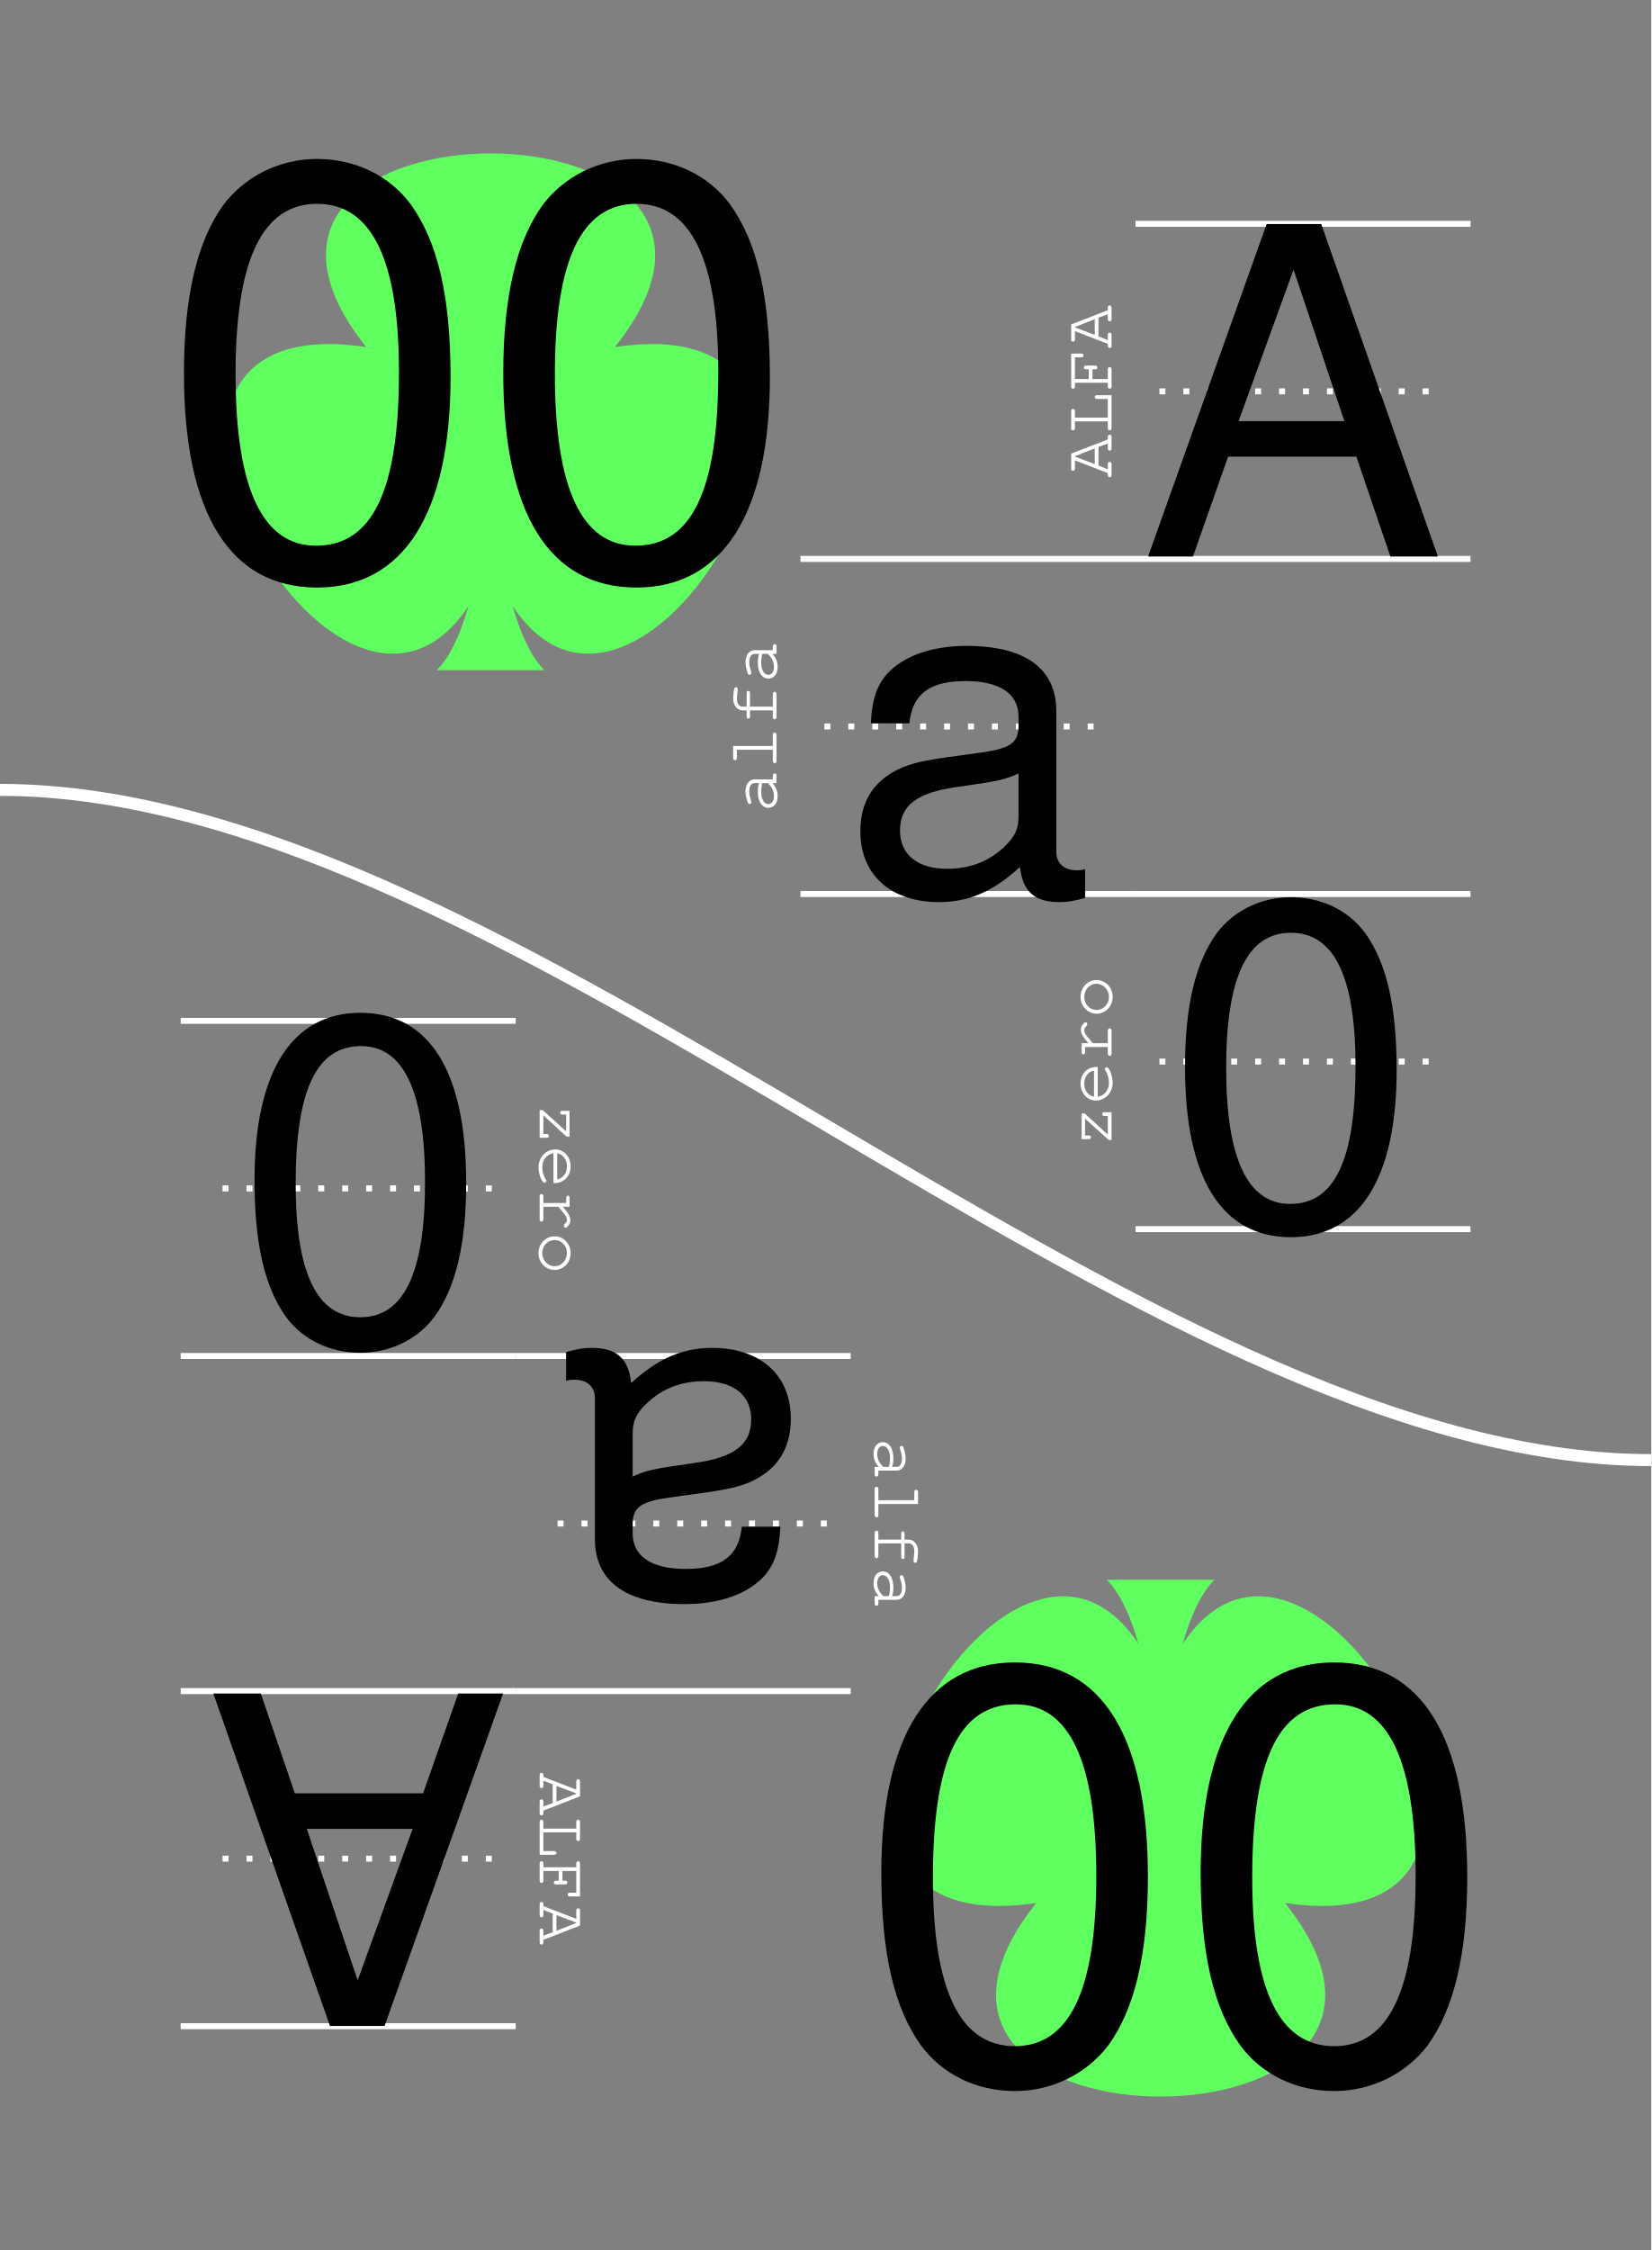
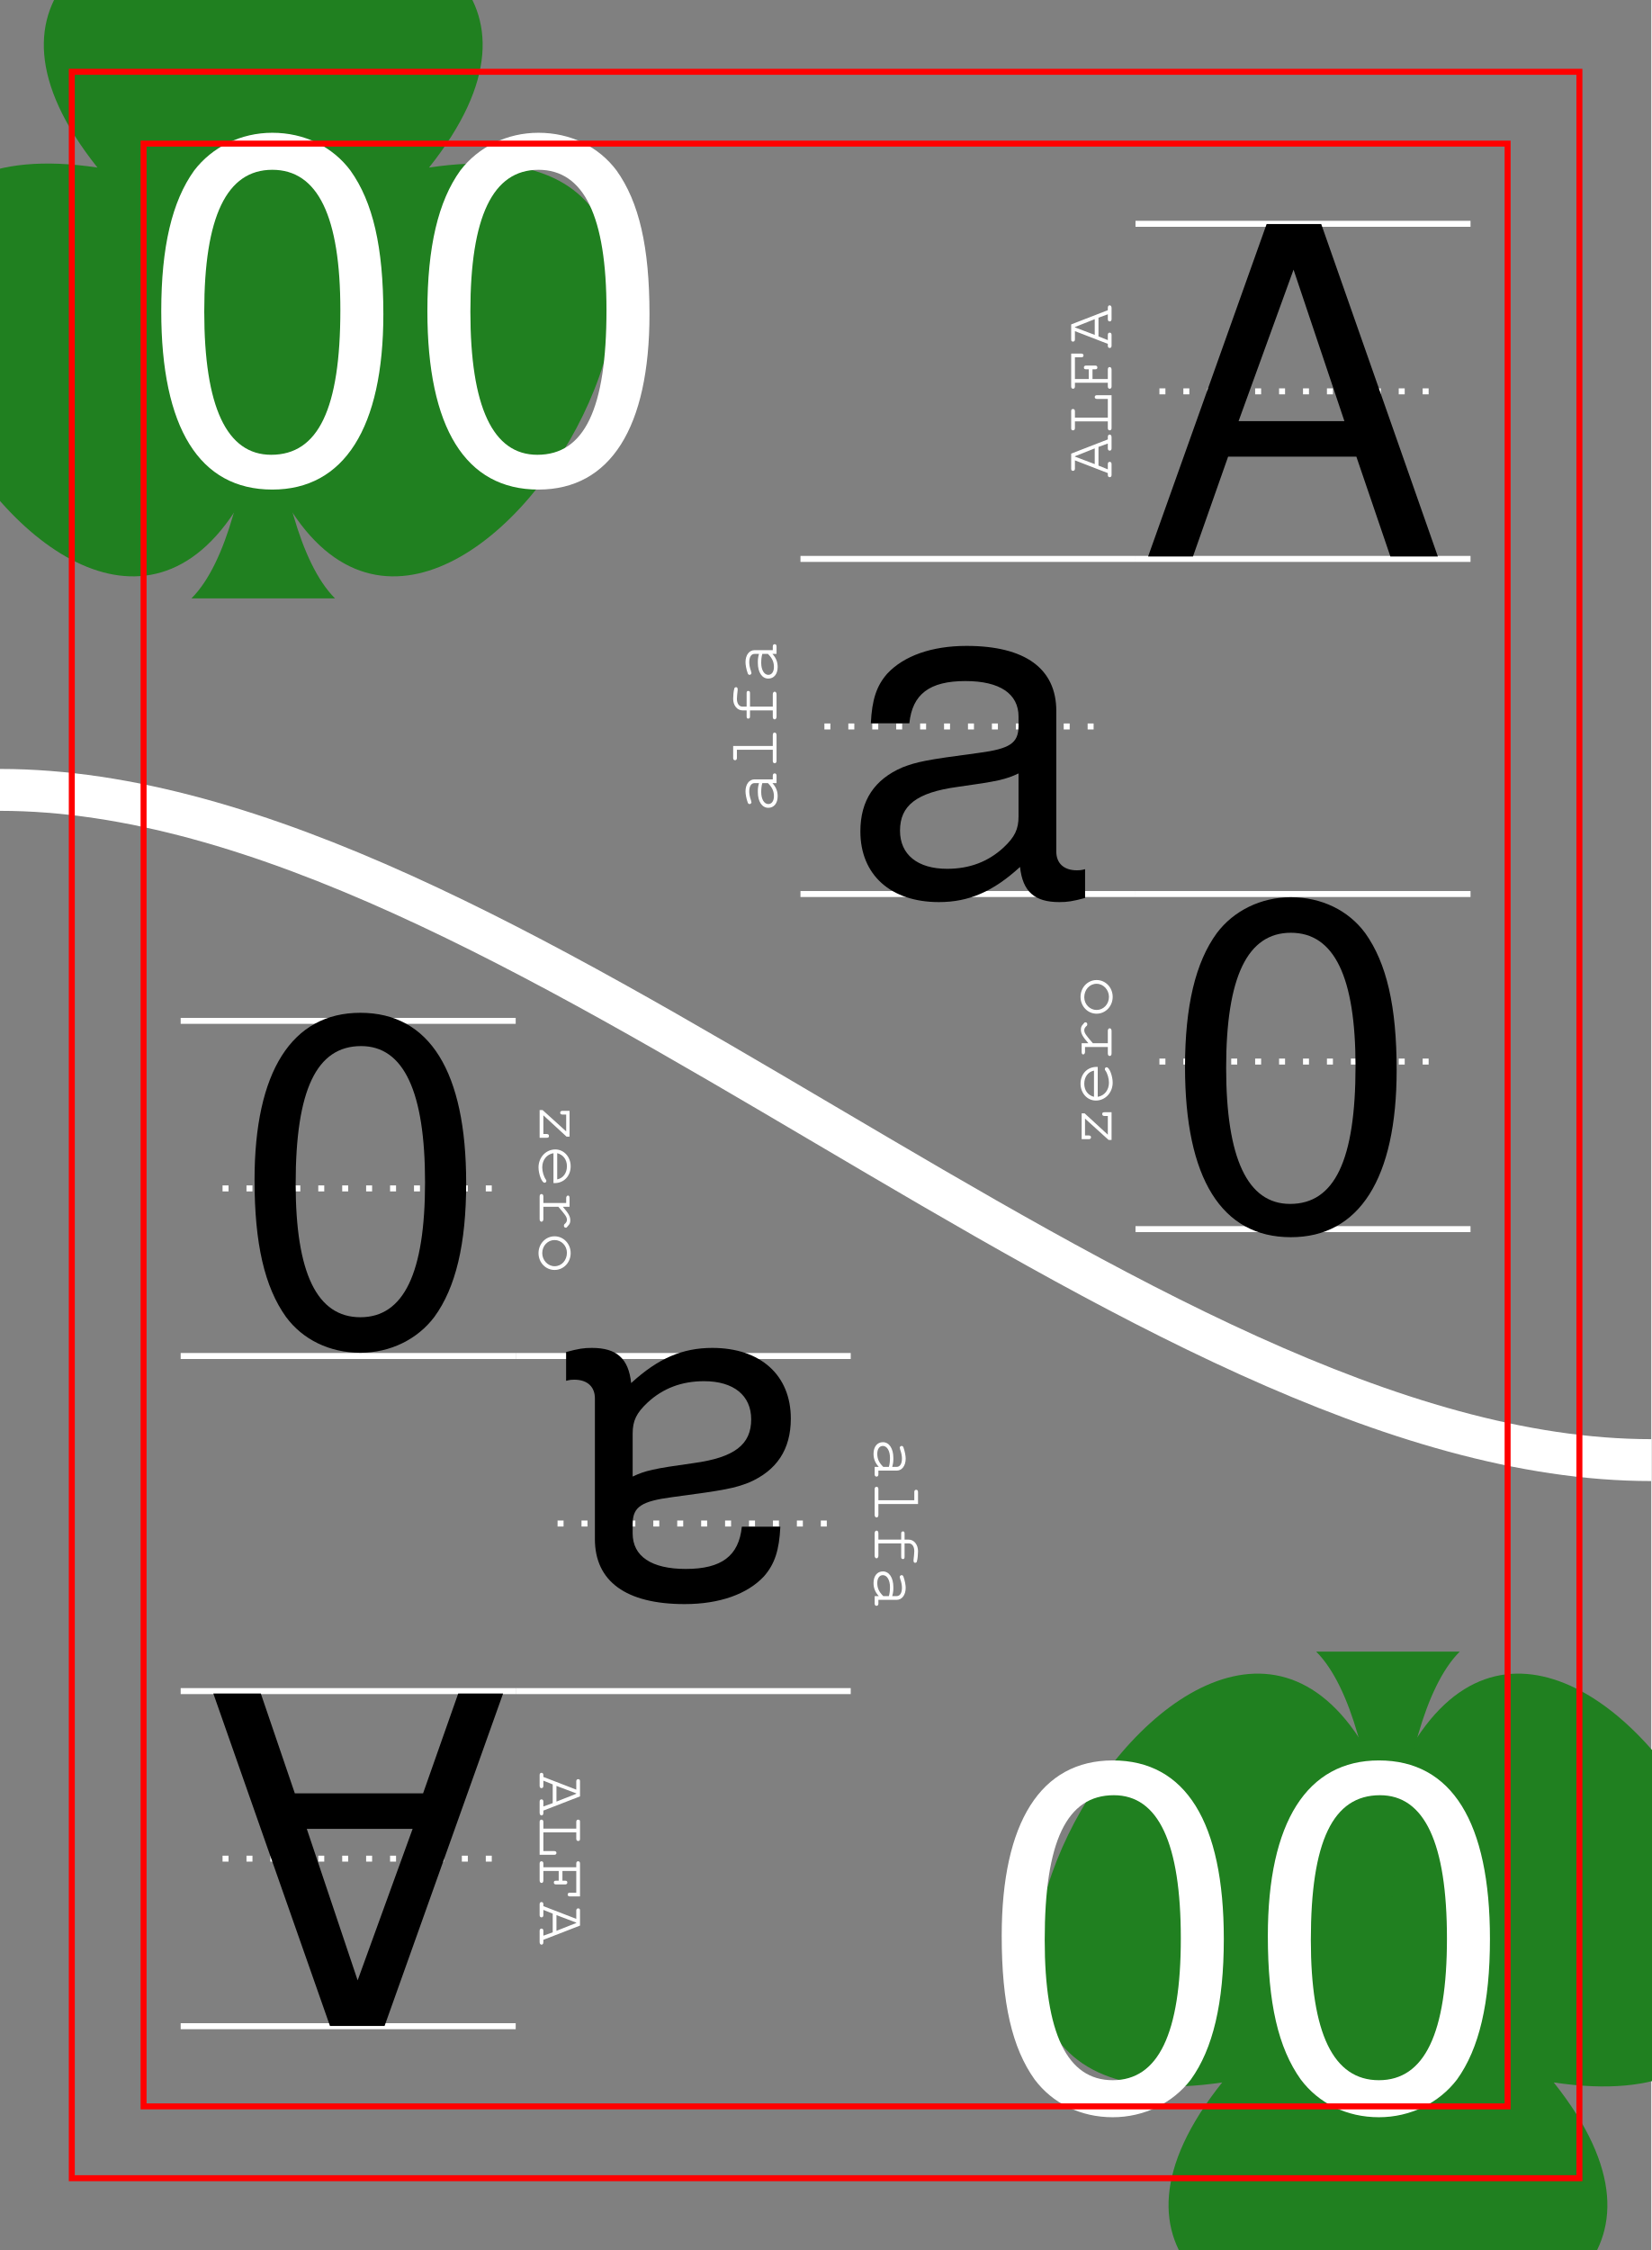
<svg xmlns="http://www.w3.org/2000/svg" xmlns:xlink="http://www.w3.org/1999/xlink" width="69mm" height="94mm" viewBox="-3 -3 69 94" version="1.1" id="card-00">
  <style>
    text { font-family:Helvetica; font-size:19.04px; line-height:1; fill:#000000;fill-opacity:1;stroke:none; }
   
   g.emoji path, g.emoji ellipse, g.emoji circle  { fill:none;stroke:#000000;stroke-width:1.0;stroke-linecap:round;stroke-miterlimit:4;stroke-dasharray:none;stroke-opacity:1 }
   g#card-00-formats-dark text { font-size:7px;fill:#ffffff; }
   g#card-00-thumb-up text, g#card-00-thumb-down text { font-size:7px; }
   path  { fill:none;stroke:#000000;stroke-width:1.0;stroke-linecap:butt;stroke-linejoin:miter;stroke-opacity:1; }
   path.suit { stroke:none; }
   g#card-00-border path  { fill:#808080;fill-opacity:1;stroke:#000000;stroke-width:1.5;stroke-opacity:1;stroke-miterlimit:4;stroke-dasharray:none; }
   g#card-00-lines path { fill:none;stroke:#ffffff;stroke-width:0.25;stroke-linecap:butt;stroke-linejoin:miter;stroke-miterlimit:4;stroke-dasharray:none;stroke-dashoffset:0;stroke-opacity:1 }
   g#card-00-lines-dark path { fill:none;stroke:#000000;stroke-width:0.5;stroke-linecap:butt;stroke-linejoin:miter;stroke-miterlimit:4;stroke-dasharray:none;stroke-dashoffset:0;stroke-opacity:1; }
   g#card-00-lines path.lines-center { stroke-dasharray:0.25, 0.75;}
  </style>
  <defs>
    <g id="card-00-heart-full" class="emoji" transform="translate(-7,-14)">
      <path d="M 7,14 C -5.5,3.5 2,-3 7,2 12,-3 19.5,3.5 7,14 Z" />
    </g>
    <g id="card-00-heart-broken" class="emoji" transform="translate(-7,-14)">
      <path d="M 3.119,0.918 C -0.516,1.134 -2.304,6.546 6.573,13.572            L 10.056,6.195 5.805,7.761 6.763,2.319            C 5.546,1.284 4.244,0.851 3.119,0.918 Z" />
      <path d="M 11.598,-0.031 C 10.627,-0.087 9.524,0.229 8.459,0.983            L 6.937,5.754 12.36,4.47 6.655,12.992            c 0.148,0.146 0.298,0.292 0.453,0.44            C 17.163,6.008 15.371,0.19 11.598,-0.031 Z" />
    </g>
    <g id="card-00-thumb" class="emoji">
      <path d="m 0.25,6 h 4 C 3.761,3.426 2.261,0.331 6.095,0.464           9.005,0.565 8.214,3.28 7.75,6 c 3,0 7,1 4,3 1,1 1,1 0,2 2,1 2,3 -11.5,2 z" />
      <path style="stroke-width:0.5" d="m 4.722,1.807 c 0,0 0.175,2.379 1.03,2.351           0.834,-0.027 0.855,-2.351 0.855,-2.351 z" />
    </g>
    <g id="card-00-thumb-up" class="emoji" transform="translate(-7,-14)">
      <use xlink:href="#card-00-thumb" />
      <text text-anchor="middle" x="6" y="12">+1</text>
    </g>
    <g id="card-00-thumb-down" class="emoji" transform="translate(-7,-14)">
      <use transform="matrix(1,0,0,-1,0,14)" xlink:href="#card-00-thumb" />
      <text text-anchor="middle" x="7" y="7">-1</text>
    </g>
    <g id="card-00-sad" class="emoji" transform="translate(-7,-14)">
      <ellipse id="card-00-sad-right-eye" cx="9.5" cy="4" rx="0.25" ry="0.75" />
      <ellipse id="card-00-sad-left-eye" cx="4.5" cy="4" rx="0.25" ry="0.75" />
      <circle id="card-00-sad-face" cx="7" cy="7" r="7" />
      <path id="card-00-sad-frown" d="m 3,10 c 1.5,-3 6,-3 8,0" />
    </g>
    <g id="card-00-happy" class="emoji" transform="translate(-7,-14)">
      <ellipse id="card-00-happy-right-eye" cx="9.5" cy="4" rx="0.25" ry="0.75" />
      <ellipse id="card-00-happy-left-eye" cx="4.5" cy="4" rx="0.25" ry="0.75" />
      <circle id="card-00-happy-face" cx="7" cy="7" r="7" />
      <path id="card-00-happy-smile" d="m 3,8 c 1.5,4 6,4 8,0" />
    </g>
    <g id="card-00-suit-club" transform="translate(7,7)">
-       <path id="card-00-suit-club-flower" style="fill:#60ff60;stroke:none" d="     M -7.347880794884119e-16,4.0      C 3.365,12.557 12.557,-3.365 3.464,-2.0      C 9.192,-9.192 -9.192,-9.192 -3.464,-2      C -12.557,-3.365 -3.365,12.557 -7.347880794884119e-16,4.0      Z     " />
-       <path id="card-00-suit-club-stem" style="fill:#60ff60;stroke:none" d="     m 0,7.0      h -1.5      c 1.5,-1.5 1.5,-7.0 1.5,-7.0      c 0,0 0,5.5 1.5,7.0      z" />
+       <path id="card-00-suit-club-flower" style="fill:#208020;stroke:none" d="     M -7.347880794884119e-16,4.0      C 3.365,12.557 12.557,-3.365 3.464,-2.0      C 9.192,-9.192 -9.192,-9.192 -3.464,-2      C -12.557,-3.365 -3.365,12.557 -7.347880794884119e-16,4.0      Z     " />
+       <path id="card-00-suit-club-stem" style="fill:#208020;stroke:none" d="     m 0,7.0      h -1.5      c 1.5,-1.5 1.5,-7.0 1.5,-7.0      c 0,0 0,5.5 1.5,7.0      z" />
    </g>
    <g id="card-00-suit-heart">
-       <path style="fill:#ff6060;stroke:none" d="M 7,14 C -5.5,3.5 2,-3 7,2 12,-3 19.5,3.5 7,14 Z" />
+       <path style="fill:#802020;stroke:none" d="M 7,14 C -5.5,3.5 2,-3 7,2 12,-3 19.5,3.5 7,14 Z" />
    </g>
    <g id="card-00-suit-diamond">
-       <path style="fill:#6060ff;stroke:none" d="m 7,14 -7,-10 7,-4 7,4 z" />
+       <path style="fill:#202080;stroke:none" d="m 7,14 -7,-10 7,-4 7,4 z" />
    </g>
    <g id="card-00-suit-spade">
-       <path style="fill:#606060;stroke:none" d="M 7,0 C -5.5,10.5 2,17 7,12 12,17 19.5,10.5 7,0 Z" />
-       <path style="fill:#606060;stroke:none" d="m 7,14 h -1.5 c 1.5,-1.5 1.5,-7.0 1.5,-7.0 c 0,0 0,5.5 1.5,7.0 z" />
+       <path style="fill:#202020;stroke:none" d="M 7,0 C -5.5,10.5 2,17 7,12 12,17 19.5,10.5 7,0 Z" />
+       <path style="fill:#202020;stroke:none" d="m 7,14 h -1.5 c 1.5,-1.5 1.5,-7.0 1.5,-7.0 c 0,0 0,5.5 1.5,7.0 z" />
    </g>
    <g id="card-00-lines">
      <path d="m 0,0 14,0" />
      <path class="lines-center" d="m 1,7 12,0" />
      <path d="m 0,14 14,0" />
    </g>
    <g id="card-00-lines-dark">
      
      
      
    </g>
    <g id="card-00-translate-text">
      <text xml:space="preserve" x="37.45" y="34.25" text-anchor="middle">a</text>
      <text xml:space="preserve" x="51" y="20.25" text-anchor="middle">A</text>
      <text xml:space="preserve" x="51" y="48.25" text-anchor="middle">0</text>
    </g>
    <g id="card-00-translate-pics">
      <use x="37.45" y="34.25" xlink:href="#card-00-" />
      <use x="51" y="20.25" xlink:href="#card-00-" />
      <use x="51" y="48.25" xlink:href="#card-00-" />
    </g>
    <g id="card-00-formats">
      <g id="formats-up" transform="translate(44.45,6.35)">
        <use xlink:href="#card-00-lines" />
        <text transform="rotate(-90) translate(-7,-1)" xml:space="preserve" text-anchor="middle" style="font-size:3px;line-height:1;font-family:Courier;fill:#ffffff;fill-opacity:1;stroke:#ffffff;stroke-width:0;stroke-miterlimit:4;stroke-dasharray:none;stroke-opacity:1">ALFA</text>
      </g>
      <g id="card-00-formats-plain" transform="translate(30.45,20.35)">
        <use xlink:href="#card-00-lines" />
        <text transform="rotate(-90) translate(-7,-1)" xml:space="preserve" text-anchor="middle" style="font-size:3px;line-height:1;font-family:Courier;fill:#ffffff;fill-opacity:1;stroke:#ffffff;stroke-width:0;stroke-miterlimit:4;stroke-dasharray:none;stroke-opacity:1">alfa</text>
      </g>
      <g id="card-00-formats-down" transform="translate(44.45,34.35)">
        <use xlink:href="#card-00-lines" />
        <text transform="rotate(-90) translate(-7,-1)" xml:space="preserve" text-anchor="middle" style="font-size:3px;line-height:1;font-family:Courier;fill:#ffffff;fill-opacity:1;stroke:#ffffff;stroke-width:0;stroke-miterlimit:4;stroke-dasharray:none;stroke-opacity:1">zero</text>
      </g>
      <text xml:space="preserve" text-anchor="middle" style="font-size:7px;line-height:1;font-family:Courier;fill:#ffffff;fill-opacity:1;stroke:#ffffff;stroke-width:0;stroke-miterlimit:4;stroke-dasharray:none;stroke-opacity:1" x="51.45" y="28.50" />
    </g>
    <g id="card-00-formats-dark">
      <g id="card-00-formats-up" transform="translate(44.45,6.35)">
        <use xlink:href="#card-00-lines-dark" />
        <text transform="rotate(-90) translate(-7,-1)" xml:space="preserve" text-anchor="middle" style="font-size:3px;line-height:1;font-family:Courier;fill:#ffffff;fill-opacity:1;stroke:#ffffff;stroke-width:0;stroke-miterlimit:4;stroke-dasharray:none;stroke-opacity:1">ALFA</text>
      </g>
      <g id="card-00-formats-plain" transform="translate(30.45,20.35)">
        <use xlink:href="#card-00-lines-dark" />
        <text transform="rotate(-90) translate(-7,18.5)" xml:space="preserve" text-anchor="middle" style="font-size:4px;line-height:1;font-family:Courier;fill:#ffffff;fill-opacity:1;stroke:#ffffff;stroke-width:0;stroke-miterlimit:4;stroke-dasharray:none;stroke-opacity:1">alfa</text>
      </g>
      <g id="card-00-formats-down" transform="translate(44.45,34.35)">
        <use xlink:href="#card-00-lines-dark" />
        <text transform="rotate(-90) translate(-7,-1)" xml:space="preserve" text-anchor="middle" style="font-size:3px;line-height:1;font-family:Courier;fill:#ffffff;fill-opacity:1;stroke:#ffffff;stroke-width:0;stroke-miterlimit:4;stroke-dasharray:none;stroke-opacity:1">zero</text>
      </g>
      <text xml:space="preserve" text-anchor="middle" style="fill:#000000;font-size:150%" x="51.45" y="36" />
    </g>
  </defs>
  <g id="card-00-main-layer">
    <rect x="-3" y="-3" width="69" height="94" style="fill:#808080" />
-     <use opacity="1" transform="matrix(1.5,0,0,1.5,7,4)" xlink:href="#card-00-suit-club" />
+     <use opacity="1" transform="matrix(2,0,0,2,-6,-6)" xlink:href="#card-00-suit-club" />
    <use xlink:href="#card-00-formats" />
    <g transform="rotate(180,31.5,44)">
-       <use opacity="1" transform="matrix(1.5,0,0,1.5,7,4)" xlink:href="#card-00-suit-club" />
+       <use opacity="1" transform="matrix(2,0,0,2,-6,-6)" xlink:href="#card-00-suit-club" />
      <use xlink:href="#card-00-formats" />
    </g>
    <g id="card-00-border">
-       <path id="card-00-border-separator" style="stroke:#ffffff;stroke-width:0.5;fill:none;" d="M -3.0,30 C 18.5,30 44.5,58 66,58" />
+       <path id="card-00-border-separator" style="stroke:#ffffff;stroke-width:1.75;fill:none;" d="M -3.0,30 C 18.5,30 44.5,58 66,58" />
    </g>
    <g id="card-00-upward">
-       <text x="17" y="21" style="font-family:Helvetica;font-size:24px;" text-anchor="middle">00</text>
+       <text x="14" y="17" style="font-family:Helvetica;font-size:20px;fill:#fff" text-anchor="middle">00</text>
      <use xlink:href="#card-00-translate-text" />
    </g>
    <use xlink:href="#card-00-upward" transform="rotate(180,31.5,44)" />
+     <rect x="0" y="0" width="63" height="88" style="stroke:#f00;stroke-width:0.25;fill:none;" />
+     <rect x="3" y="3" width="57" height="82" style="stroke:#f00;stroke-width:0.25;fill:none;" />
  </g>
</svg>
